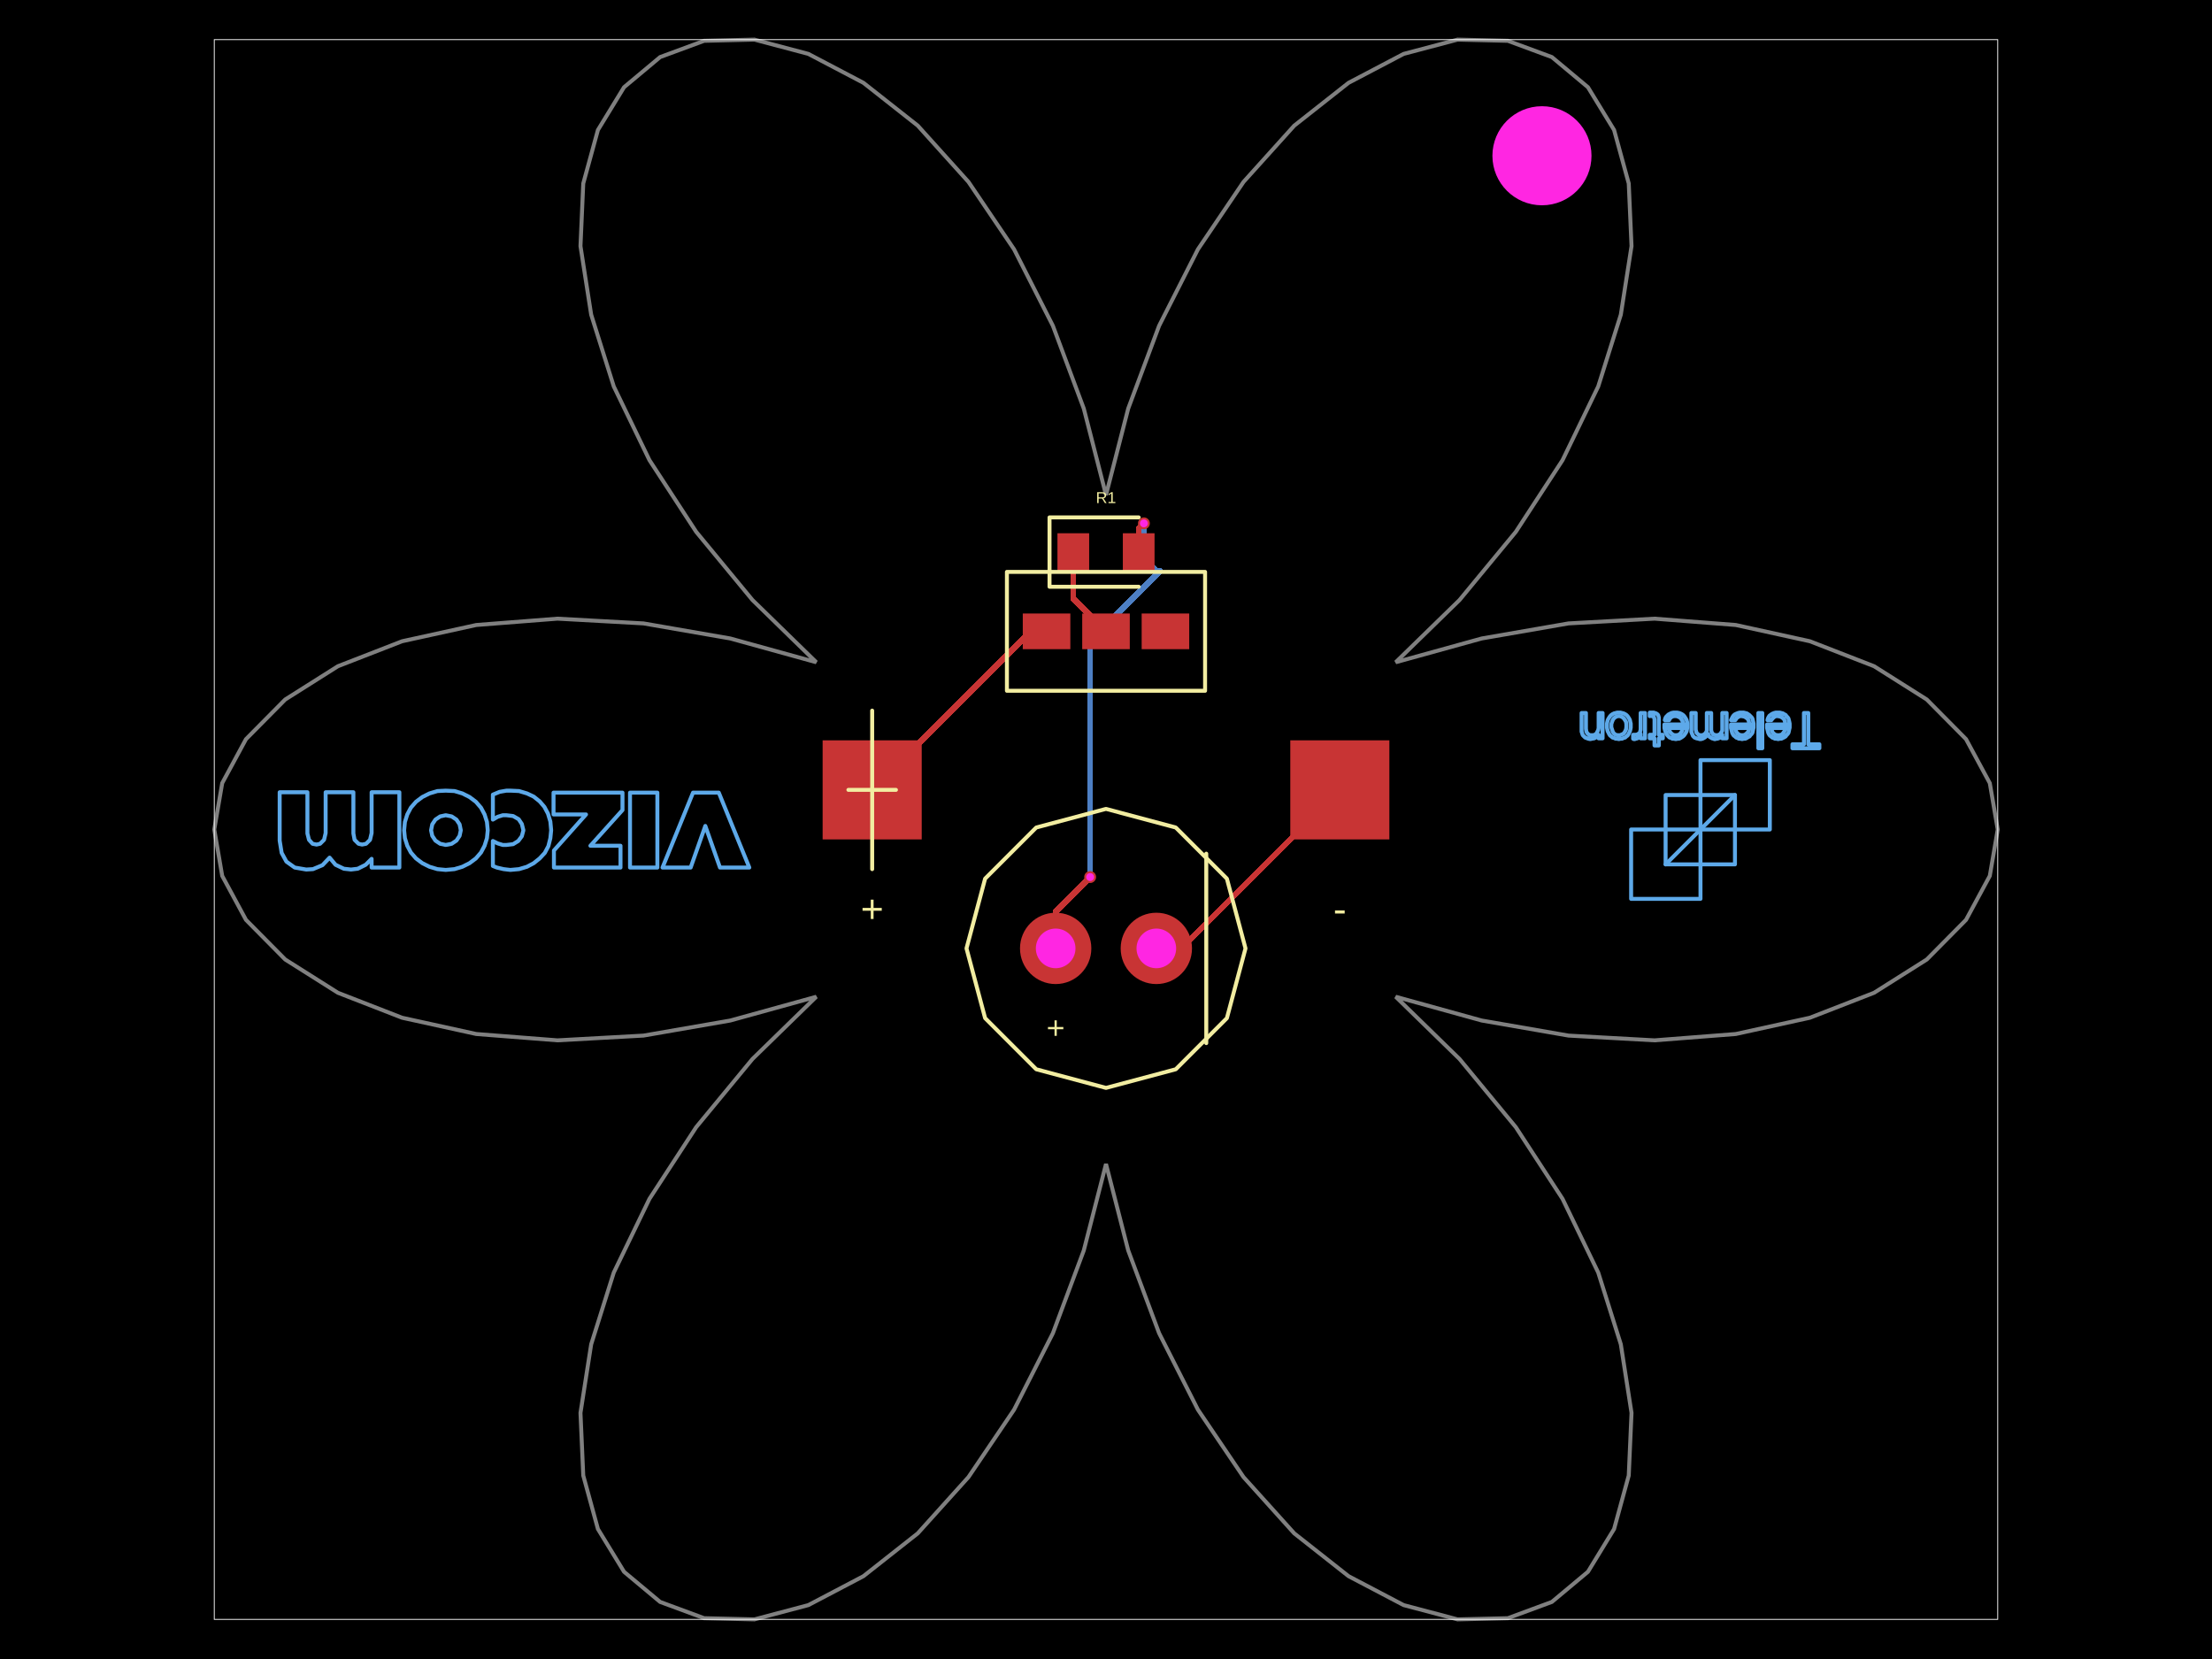
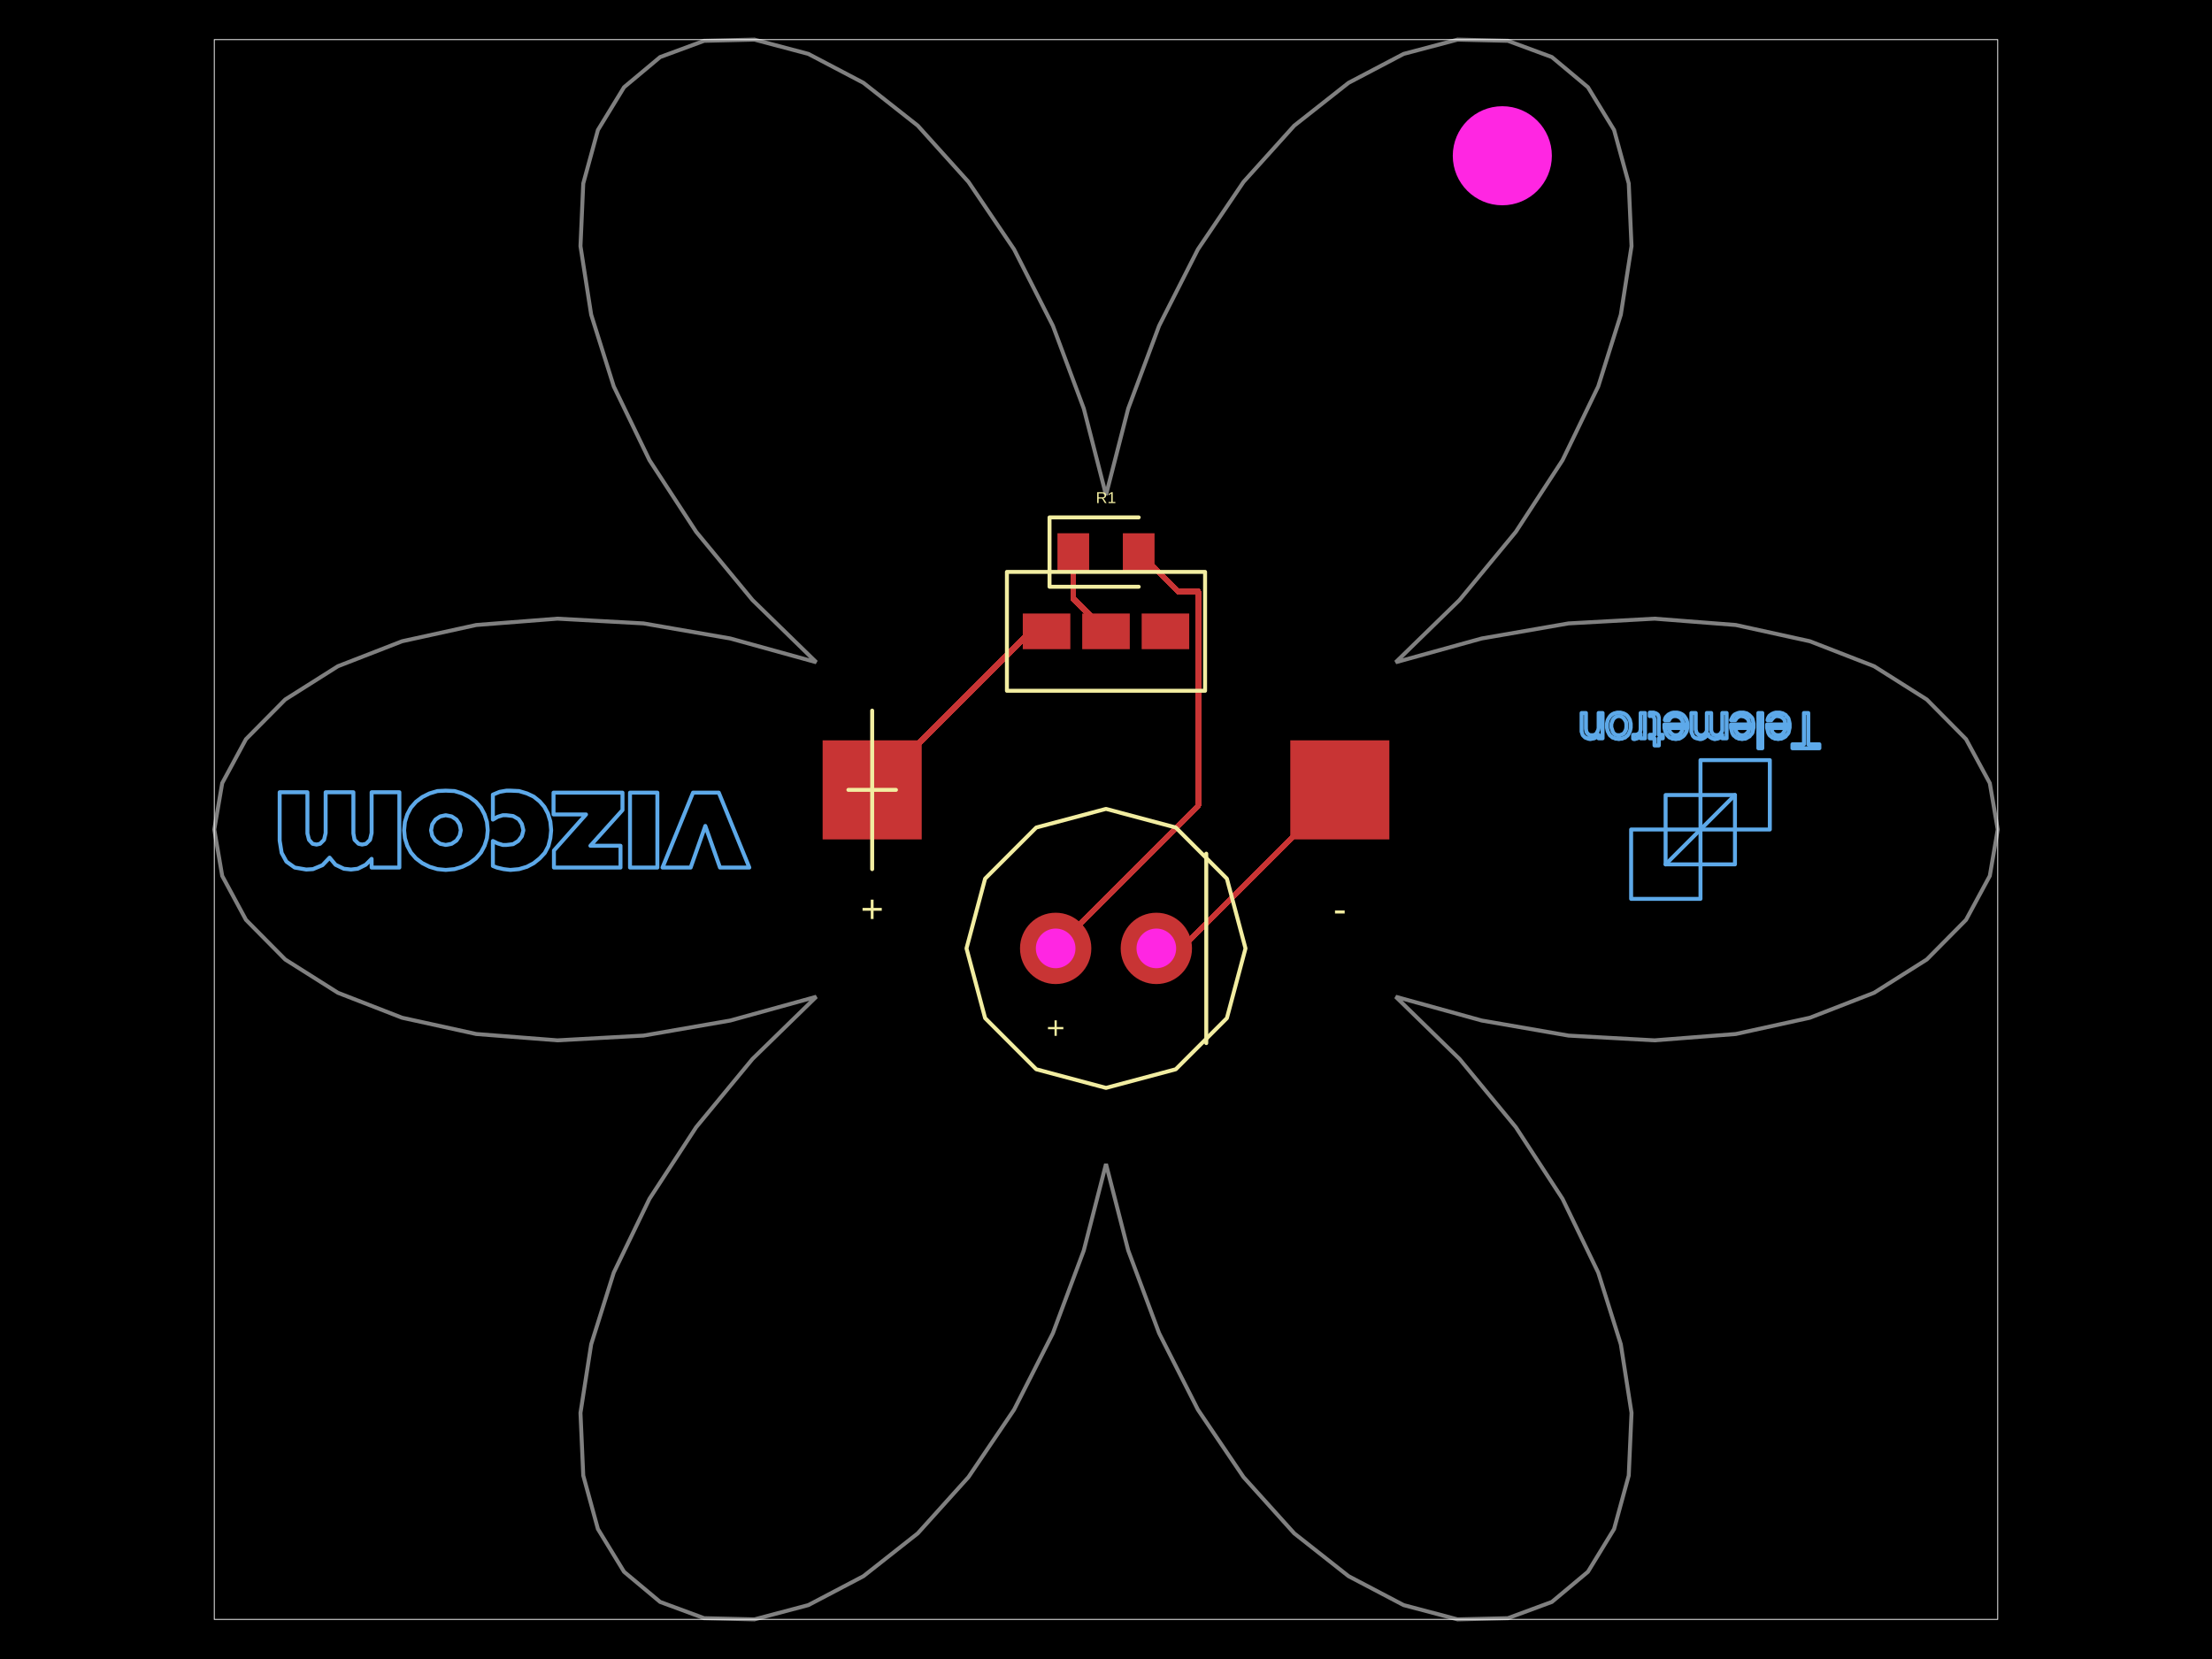
<svg xmlns="http://www.w3.org/2000/svg" width="800" height="600" data-software-used-string="@tscircuit/core@0.0.1112">
  <style />
  <rect class="boundary" x="0" y="0" fill="#000" width="800" height="600" data-type="pcb_background" data-pcb-layer="global" />
  <rect class="pcb-boundary" fill="none" stroke="#fff" stroke-width="0.3" x="77.496" y="14.333" width="645.007" height="571.333" data-type="pcb_boundary" data-pcb-layer="global" />
  <path class="pcb-board" d="M 722.504 300 L 719.637 316.77 L 711.037 332.68 L 696.847 347.014 L 677.783 359.054 L 654.563 368.084 L 627.759 373.961 L 598.376 376.254 L 567.272 374.534 L 535.882 369.087 L 504.778 360.487 L 527.855 382.991 L 548.208 407.645 L 565.122 433.588 L 578.022 460.248 L 586.192 486.192 L 590.062 510.989 L 589.059 533.636 L 583.755 552.986 L 574.295 568.466 L 561.252 579.36 L 545.342 585.237 L 527.138 585.667 L 507.645 580.506 L 487.721 570.043 L 468.084 554.563 L 449.737 534.209 L 433.254 509.842 L 419.207 482.179 L 408.027 452.222 L 400 420.975 L 391.973 452.222 L 380.793 482.179 L 366.746 509.842 L 350.263 534.209 L 331.916 554.563 L 312.279 570.043 L 292.355 580.506 L 272.862 585.667 L 254.658 585.237 L 238.748 579.36 L 225.705 568.466 L 216.245 552.986 L 210.941 533.636 L 209.938 510.989 L 213.808 486.192 L 221.978 460.248 L 234.878 433.588 L 251.792 407.645 L 272.145 382.991 L 295.222 360.487 L 264.118 369.087 L 232.728 374.534 L 201.624 376.254 L 172.241 373.961 L 145.437 368.084 L 122.217 359.054 L 103.153 347.014 L 88.963 332.68 L 80.363 316.77 L 77.496 300 L 80.363 283.23 L 88.963 267.32 L 103.153 252.986 L 122.217 240.946 L 145.437 231.916 L 172.241 226.039 L 201.624 223.746 L 232.728 225.466 L 264.118 230.913 L 295.222 239.513 L 272.145 217.009 L 251.792 192.355 L 234.878 166.412 L 221.978 139.752 L 213.808 113.808 L 209.938 89.011 L 210.941 66.364 L 216.245 47.014 L 225.705 31.534 L 238.748 20.64 L 254.658 14.763 L 272.862 14.333 L 292.355 19.494 L 312.279 29.957 L 331.916 45.437 L 350.263 65.791 L 366.746 90.158 L 380.793 117.821 L 391.973 147.778 L 400 179.025 L 408.027 147.778 L 419.207 117.821 L 433.254 90.158 L 449.737 65.791 L 468.084 45.437 L 487.721 29.957 L 507.645 19.494 L 527.138 14.333 L 545.342 14.763 L 561.252 20.64 L 574.295 31.534 L 583.755 47.014 L 589.059 66.364 L 590.062 89.011 L 586.192 113.808 L 578.022 139.752 L 565.122 166.412 L 548.208 192.355 L 527.855 217.009 L 504.778 239.513 L 535.882 230.913 L 567.272 225.466 L 598.376 223.746 L 627.759 226.039 L 654.563 231.916 L 677.783 240.946 L 696.847 252.986 L 711.037 267.32 L 719.637 283.23 Z" fill="none" stroke="rgba(255, 255, 255, 0.5)" stroke-width="1.433" data-type="pcb_board" data-pcb-layer="board" />
-   <path class="pcb-trace" stroke="rgb(77, 127, 196)" fill="none" d="M 413.706 189.274 L 413.706 189.274" stroke-width="2.15" stroke-linecap="round" stroke-linejoin="round" shape-rendering="crispEdges" data-type="pcb_trace" data-pcb-layer="bottom" />
-   <path class="pcb-trace" stroke="rgb(77, 127, 196)" fill="none" d="M 413.706 189.274 L 413.706 202.084" stroke-width="2.15" stroke-linecap="round" stroke-linejoin="round" shape-rendering="crispEdges" data-type="pcb_trace" data-pcb-layer="bottom" />
-   <path class="pcb-trace" stroke="rgb(77, 127, 196)" fill="none" d="M 413.706 202.084 L 418.096 206.474" stroke-width="2.15" stroke-linecap="round" stroke-linejoin="round" shape-rendering="crispEdges" data-type="pcb_trace" data-pcb-layer="bottom" />
-   <path class="pcb-trace" stroke="rgb(77, 127, 196)" fill="none" d="M 394.267 317.2 L 394.267 317.2" stroke-width="2.15" stroke-linecap="round" stroke-linejoin="round" shape-rendering="crispEdges" data-type="pcb_trace" data-pcb-layer="bottom" />
-   <path class="pcb-trace" stroke="rgb(77, 127, 196)" fill="none" d="M 394.267 317.2 L 394.267 231.796" stroke-width="2.15" stroke-linecap="round" stroke-linejoin="round" shape-rendering="crispEdges" data-type="pcb_trace" data-pcb-layer="bottom" />
-   <path class="pcb-trace" stroke="rgb(77, 127, 196)" fill="none" d="M 394.267 231.796 L 419.589 206.474" stroke-width="2.15" stroke-linecap="round" stroke-linejoin="round" shape-rendering="crispEdges" data-type="pcb_trace" data-pcb-layer="bottom" />
  <path class="pcb-silkscreen pcb-silkscreen-bottom" d="M 259.962 286.67 L 270.999 313.76 L 260.392 313.76 L 255.088 298.71 L 249.785 313.76 L 239.608 313.76 L 250.645 286.67 L 259.962 286.67 Z" fill="none" stroke="#5da9e9" stroke-width="1.433" stroke-linecap="round" stroke-linejoin="round" data-pcb-component-id="null" data-pcb-silkscreen-path-id="pcb_silkscreen_path_6" data-type="pcb_silkscreen_path" data-pcb-layer="bottom" />
  <path class="pcb-silkscreen pcb-silkscreen-bottom" d="M 227.855 286.67 L 237.745 286.67 L 237.745 313.76 L 227.855 313.76 L 227.855 286.67 Z" fill="none" stroke="#5da9e9" stroke-width="1.433" stroke-linecap="round" stroke-linejoin="round" data-pcb-component-id="null" data-pcb-silkscreen-path-id="pcb_silkscreen_path_7" data-type="pcb_silkscreen_path" data-pcb-layer="bottom" />
  <path class="pcb-silkscreen pcb-silkscreen-bottom" d="M 200.334 313.76 L 200.334 307.597 L 211.945 294.553 L 200.191 294.553 L 200.191 286.67 L 225.131 286.67 L 225.131 292.977 L 213.521 305.877 L 224.415 305.877 L 224.415 313.76 L 200.334 313.76 Z" fill="none" stroke="#5da9e9" stroke-width="1.433" stroke-linecap="round" stroke-linejoin="round" data-pcb-component-id="null" data-pcb-silkscreen-path-id="pcb_silkscreen_path_8" data-type="pcb_silkscreen_path" data-pcb-layer="bottom" />
  <path class="pcb-silkscreen pcb-silkscreen-bottom" d="M 199.331 300.287 L 199.044 303.153 L 198.328 306.02 L 197.038 308.457 L 195.174 310.463 L 193.024 312.183 L 190.588 313.473 L 187.721 314.333 L 184.568 314.62 L 182.131 314.333 L 179.694 313.76 L 178.261 313.187 L 178.261 304.157 L 179.981 305.017 L 181.844 305.59 L 183.134 305.59 L 185.571 305.303 L 187.434 304.157 L 188.724 302.437 L 189.298 300.287 L 188.724 297.993 L 187.578 296.273 L 185.571 295.127 L 183.134 294.84 L 181.844 294.84 L 179.981 295.413 L 178.261 296.417 L 178.261 287.387 L 180.698 286.383 L 183.134 285.953 L 184.711 285.953 L 187.721 286.097 L 190.588 286.957 L 193.024 288.103 L 195.174 289.823 L 196.894 291.83 L 198.184 294.267 L 199.044 297.133 L 199.331 300.287 Z" fill="none" stroke="#5da9e9" stroke-width="1.433" stroke-linecap="round" stroke-linejoin="round" data-pcb-component-id="null" data-pcb-silkscreen-path-id="pcb_silkscreen_path_9" data-type="pcb_silkscreen_path" data-pcb-layer="bottom" />
  <path class="pcb-silkscreen pcb-silkscreen-bottom" d="M 161.204 314.62 L 158.194 314.333 L 155.327 313.473 L 152.747 312.183 L 150.454 310.463 L 148.591 308.313 L 147.301 305.877 L 146.441 303.153 L 146.154 300.287 L 146.441 297.277 L 147.301 294.553 L 148.591 292.117 L 150.454 289.967 L 152.747 288.247 L 155.327 286.957 L 158.194 286.097 L 161.204 285.953 L 164.357 286.097 L 167.224 286.957 L 169.804 288.247 L 172.097 289.967 L 173.961 292.117 L 175.251 294.553 L 176.111 297.277 L 176.398 300.287 L 176.111 303.153 L 175.251 305.877 L 173.961 308.313 L 172.097 310.463 L 169.804 312.183 L 167.224 313.473 L 164.357 314.333 L 161.204 314.62 Z" fill="none" stroke="#5da9e9" stroke-width="1.433" stroke-linecap="round" stroke-linejoin="round" data-pcb-component-id="null" data-pcb-silkscreen-path-id="pcb_silkscreen_path_10" data-type="pcb_silkscreen_path" data-pcb-layer="bottom" />
  <path class="pcb-silkscreen pcb-silkscreen-bottom" d="M 161.204 305.59 L 163.354 305.16 L 165.074 304.013 L 166.221 302.293 L 166.651 300.287 L 166.221 298.137 L 165.074 296.417 L 163.354 295.27 L 161.204 294.84 L 159.197 295.27 L 157.477 296.417 L 156.331 298.137 L 155.901 300.287 L 156.331 302.293 L 157.477 304.013 L 159.197 305.16 L 161.204 305.59 Z" fill="none" stroke="#5da9e9" stroke-width="1.433" stroke-linecap="round" stroke-linejoin="round" data-pcb-component-id="null" data-pcb-silkscreen-path-id="pcb_silkscreen_path_11" data-type="pcb_silkscreen_path" data-pcb-layer="bottom" />
  <path class="pcb-silkscreen pcb-silkscreen-bottom" d="M 134.4 301.29 L 134.4 286.527 L 144.434 286.527 L 144.434 313.76 L 134.4 313.76 L 134.4 310.607 L 132.25 312.757 L 129.384 314.19 L 126.947 314.477 L 124.367 314.19 L 121.357 312.757 L 119.207 310.177 L 116.627 312.9 L 113.187 314.333 L 110.75 314.477 L 106.593 313.76 L 103.583 311.61 L 101.863 308.457 L 101.147 304.013 L 101.147 286.527 L 111.18 286.527 L 111.18 301.433 L 111.753 303.727 L 113.043 305.16 L 114.477 305.447 L 115.767 305.16 L 117.2 303.727 L 117.774 301.29 L 117.774 286.527 L 127.807 286.527 L 127.807 301.433 L 128.237 303.727 L 129.67 305.16 L 130.96 305.447 L 132.394 305.16 L 133.827 303.727 L 134.4 301.29 Z" fill="none" stroke="#5da9e9" stroke-width="1.433" stroke-linecap="round" stroke-linejoin="round" data-pcb-component-id="null" data-pcb-silkscreen-path-id="pcb_silkscreen_path_12" data-type="pcb_silkscreen_path" data-pcb-layer="bottom" />
  <path class="pcb-silkscreen pcb-silkscreen-bottom" d="M 640.086 274.916 L 615.002 274.916 L 615.002 300 L 640.086 300 L 640.086 274.916 Z" fill="none" stroke="#5da9e9" stroke-width="1.433" stroke-linecap="round" stroke-linejoin="round" data-pcb-component-id="null" data-pcb-silkscreen-path-id="pcb_silkscreen_path_13" data-type="pcb_silkscreen_path" data-pcb-layer="bottom" />
  <path class="pcb-silkscreen pcb-silkscreen-bottom" d="M 627.473 287.53 L 602.389 287.53 L 602.389 312.613 L 627.473 312.613 L 627.473 287.53 Z" fill="none" stroke="#5da9e9" stroke-width="1.433" stroke-linecap="round" stroke-linejoin="round" data-pcb-component-id="null" data-pcb-silkscreen-path-id="pcb_silkscreen_path_14" data-type="pcb_silkscreen_path" data-pcb-layer="bottom" />
  <path class="pcb-silkscreen pcb-silkscreen-bottom" d="M 615.002 300 L 589.919 300 L 589.919 325.084 L 615.002 325.084 L 615.002 300 Z" fill="none" stroke="#5da9e9" stroke-width="1.433" stroke-linecap="round" stroke-linejoin="round" data-pcb-component-id="null" data-pcb-silkscreen-path-id="pcb_silkscreen_path_15" data-type="pcb_silkscreen_path" data-pcb-layer="bottom" />
  <path class="pcb-silkscreen pcb-silkscreen-bottom" d="M 627.473 287.53 L 615.002 300" fill="none" stroke="#5da9e9" stroke-width="1.433" stroke-linecap="round" stroke-linejoin="round" data-pcb-component-id="null" data-pcb-silkscreen-path-id="pcb_silkscreen_path_16" data-type="pcb_silkscreen_path" data-pcb-layer="bottom" />
  <path class="pcb-silkscreen pcb-silkscreen-bottom" d="M 615.002 300 L 602.389 312.613" fill="none" stroke="#5da9e9" stroke-width="1.433" stroke-linecap="round" stroke-linejoin="round" data-pcb-component-id="null" data-pcb-silkscreen-path-id="pcb_silkscreen_path_17" data-type="pcb_silkscreen_path" data-pcb-layer="bottom" />
  <path class="pcb-silkscreen pcb-silkscreen-bottom" d="M 652.413 257.86 L 653.989 257.86 L 653.989 269.183 L 658.003 269.183 L 658.003 270.616 L 648.256 270.616 L 648.256 269.183 L 652.413 269.183 L 652.413 257.86 Z" fill="none" stroke="#5da9e9" stroke-width="1.433" stroke-linecap="round" stroke-linejoin="round" data-pcb-component-id="null" data-pcb-silkscreen-path-id="pcb_silkscreen_path_18" data-type="pcb_silkscreen_path" data-pcb-layer="bottom" />
  <path class="pcb-silkscreen pcb-silkscreen-bottom" d="M 643.096 257.716 L 643.669 257.716 L 644.243 257.86 L 644.816 258.003 L 645.246 258.29 L 645.819 258.576 L 646.106 259.006 L 646.536 259.436 L 646.823 259.866 L 646.966 260.44 L 647.109 261.013 L 647.253 261.73 L 647.253 262.446 L 647.253 263.163 L 647.109 263.736 L 646.966 264.453 L 646.823 265.026 L 646.536 265.456 L 646.106 265.886 L 645.819 266.316 L 645.389 266.603 L 644.816 266.89 L 644.243 267.176 L 643.669 267.176 L 643.096 267.32 L 642.523 267.176 L 641.949 267.176 L 641.376 266.89 L 640.946 266.746 L 640.516 266.316 L 640.086 266.03 L 639.799 265.6 L 639.513 265.026 L 639.369 264.453 L 639.226 263.88 L 639.083 263.306 L 639.083 262.59 L 639.083 262.016 L 646.536 262.016 L 646.536 263.306 L 639.799 263.306 L 640.659 262.733 L 640.659 263.306 L 640.803 264.166 L 641.089 264.883 L 641.519 265.313 L 642.093 265.743 L 642.809 265.886 L 643.096 265.886 L 643.526 265.886 L 644.099 265.743 L 644.529 265.6 L 644.959 265.026 L 645.389 264.453 L 645.676 263.736 L 645.676 262.733 L 645.676 261.73 L 645.533 260.87 L 645.246 260.153 L 644.959 259.866 L 644.386 259.436 L 643.813 259.15 L 642.953 259.006 L 642.379 259.006 L 641.949 259.15 L 641.519 259.436 L 641.233 259.723 L 640.946 260.01 L 640.659 260.44 L 639.226 260.44 L 639.369 259.866 L 639.656 259.293 L 639.943 258.863 L 640.516 258.433 L 640.946 258.146 L 641.663 257.86 L 642.236 257.716 L 643.096 257.716 Z" fill="none" stroke="#5da9e9" stroke-width="1.433" stroke-linecap="round" stroke-linejoin="round" data-pcb-component-id="null" data-pcb-silkscreen-path-id="pcb_silkscreen_path_19" data-type="pcb_silkscreen_path" data-pcb-layer="bottom" />
  <path class="pcb-silkscreen pcb-silkscreen-bottom" d="M 635.929 257.86 L 637.363 257.86 L 637.363 270.616 L 635.929 270.616 L 635.929 257.86 Z" fill="none" stroke="#5da9e9" stroke-width="1.433" stroke-linecap="round" stroke-linejoin="round" data-pcb-component-id="null" data-pcb-silkscreen-path-id="pcb_silkscreen_path_20" data-type="pcb_silkscreen_path" data-pcb-layer="bottom" />
  <path class="pcb-silkscreen pcb-silkscreen-bottom" d="M 629.909 257.716 L 630.626 257.716 L 631.199 257.86 L 631.773 258.003 L 632.203 258.29 L 632.633 258.576 L 633.063 259.006 L 633.493 259.436 L 633.779 259.866 L 633.923 260.44 L 634.066 261.013 L 634.209 261.73 L 634.209 262.446 L 634.209 263.163 L 634.066 263.736 L 633.923 264.453 L 633.779 265.026 L 633.493 265.456 L 633.063 265.886 L 632.776 266.316 L 632.203 266.603 L 631.773 266.89 L 631.199 267.176 L 630.626 267.176 L 630.053 267.32 L 629.479 267.176 L 628.906 267.176 L 628.333 266.89 L 627.903 266.746 L 627.473 266.316 L 627.043 266.03 L 626.756 265.6 L 626.469 265.026 L 626.326 264.453 L 626.183 263.88 L 626.039 263.306 L 626.039 262.59 L 626.039 262.016 L 633.493 262.016 L 633.493 263.306 L 626.756 263.306 L 627.473 262.733 L 627.616 263.306 L 627.759 264.166 L 628.046 264.883 L 628.476 265.313 L 629.049 265.743 L 629.766 265.886 L 630.053 265.886 L 630.483 265.886 L 631.056 265.743 L 631.629 265.313 L 632.203 264.74 L 632.489 264.166 L 632.633 263.163 L 632.633 262.733 L 632.633 261.73 L 632.489 260.87 L 632.203 260.153 L 631.916 259.866 L 631.343 259.436 L 630.769 259.15 L 629.909 259.006 L 629.336 259.006 L 628.906 259.15 L 628.476 259.436 L 628.046 259.723 L 627.903 260.01 L 627.616 260.44 L 626.039 260.44 L 626.326 259.866 L 626.613 259.293 L 626.899 258.863 L 627.329 258.433 L 627.903 258.146 L 628.619 257.86 L 629.193 257.716 L 629.909 257.716 Z" fill="none" stroke="#5da9e9" stroke-width="1.433" stroke-linecap="round" stroke-linejoin="round" data-pcb-component-id="null" data-pcb-silkscreen-path-id="pcb_silkscreen_path_21" data-type="pcb_silkscreen_path" data-pcb-layer="bottom" />
  <path class="pcb-silkscreen pcb-silkscreen-bottom" d="M 622.886 257.86 L 624.462 257.86 L 624.462 267.033 L 622.886 267.033 L 622.886 265.743 L 622.742 266.03 L 622.456 266.316 L 622.169 266.603 L 621.882 266.89 L 621.452 267.033 L 621.166 267.176 L 620.736 267.176 L 620.306 267.32 L 620.019 267.32 L 619.732 267.176 L 619.159 267.033 L 618.729 266.746 L 618.442 266.603 L 618.156 266.316 L 617.869 265.743 L 617.726 265.456 L 617.582 265.743 L 617.152 266.173 L 616.722 266.603 L 616.292 266.89 L 615.719 267.176 L 615.146 267.32 L 614.716 267.32 L 614.286 267.176 L 613.569 267.033 L 612.852 266.746 L 612.279 266.173 L 611.992 265.456 L 611.706 264.74 L 611.706 264.166 L 611.706 257.86 L 613.282 257.86 L 613.282 263.88 L 613.426 264.453 L 613.569 265.026 L 613.856 265.313 L 614.142 265.6 L 614.716 265.886 L 615.289 265.886 L 615.862 265.886 L 616.292 265.6 L 616.722 265.313 L 617.009 264.883 L 617.296 264.31 L 617.296 263.736 L 617.296 257.86 L 618.872 257.86 L 618.872 264.023 L 619.016 264.74 L 619.302 265.17 L 619.589 265.6 L 620.019 265.743 L 620.449 265.886 L 620.736 265.886 L 621.309 265.886 L 621.882 265.6 L 622.312 265.313 L 622.599 264.74 L 622.886 264.31 L 622.886 263.593 L 622.886 257.86 Z" fill="none" stroke="#5da9e9" stroke-width="1.433" stroke-linecap="round" stroke-linejoin="round" data-pcb-component-id="null" data-pcb-silkscreen-path-id="pcb_silkscreen_path_22" data-type="pcb_silkscreen_path" data-pcb-layer="bottom" />
  <path class="pcb-silkscreen pcb-silkscreen-bottom" d="M 605.972 257.716 L 606.546 257.716 L 607.262 257.86 L 607.692 258.003 L 608.266 258.29 L 608.696 258.576 L 609.126 259.006 L 609.412 259.436 L 609.699 259.866 L 609.986 260.44 L 610.129 261.013 L 610.272 261.73 L 610.272 262.446 L 610.272 263.163 L 610.129 263.736 L 609.986 264.453 L 609.699 265.026 L 609.412 265.456 L 609.126 265.886 L 608.696 266.316 L 608.266 266.603 L 607.836 266.89 L 607.262 267.176 L 606.689 267.176 L 606.116 267.32 L 605.399 267.176 L 604.826 267.176 L 604.396 266.89 L 603.822 266.746 L 603.392 266.316 L 603.106 266.03 L 602.819 265.6 L 602.532 265.026 L 602.246 264.453 L 602.102 263.88 L 601.959 263.306 L 601.959 262.59 L 601.959 262.016 L 609.412 262.016 L 609.412 263.306 L 602.819 263.306 L 603.536 262.733 L 603.536 263.306 L 603.679 264.166 L 604.109 264.883 L 604.539 265.313 L 605.112 265.743 L 605.686 265.886 L 606.116 265.886 L 606.402 265.886 L 607.119 265.743 L 607.692 265.313 L 608.122 264.74 L 608.409 264.166 L 608.696 263.163 L 608.696 262.733 L 608.696 261.73 L 608.552 260.87 L 608.122 260.153 L 607.979 259.866 L 607.406 259.436 L 607.119 259.293 L 606.402 259.006 L 605.972 259.006 L 605.399 259.006 L 604.826 259.15 L 604.396 259.436 L 604.109 259.723 L 603.822 260.01 L 603.679 260.44 L 602.102 260.44 L 602.246 259.866 L 602.532 259.293 L 602.962 258.863 L 603.392 258.433 L 603.966 258.146 L 604.539 257.86 L 605.256 257.716 L 605.972 257.716 Z" fill="none" stroke="#5da9e9" stroke-width="1.433" stroke-linecap="round" stroke-linejoin="round" data-pcb-component-id="null" data-pcb-silkscreen-path-id="pcb_silkscreen_path_23" data-type="pcb_silkscreen_path" data-pcb-layer="bottom" />
  <path class="pcb-silkscreen pcb-silkscreen-bottom" d="M 597.372 257.716 L 598.089 257.716 L 598.519 257.86 L 598.949 258.003 L 599.379 258.29 L 599.666 258.576 L 599.809 259.006 L 599.952 259.58 L 599.952 260.153 L 599.952 265.743 L 601.386 265.743 L 601.386 267.033 L 599.952 267.033 L 599.952 269.613 L 598.376 269.613 L 598.376 267.033 L 596.656 267.033 L 596.656 265.743 L 598.376 265.743 L 598.376 260.153 L 598.232 259.58 L 598.089 259.15 L 597.659 259.006 L 597.372 259.006 L 597.086 258.863 L 596.656 259.006 L 596.656 257.716 L 596.799 257.716 L 597.086 257.716 L 597.372 257.716 Z" fill="none" stroke="#5da9e9" stroke-width="1.433" stroke-linecap="round" stroke-linejoin="round" data-pcb-component-id="null" data-pcb-silkscreen-path-id="pcb_silkscreen_path_24" data-type="pcb_silkscreen_path" data-pcb-layer="bottom" />
  <path class="pcb-silkscreen pcb-silkscreen-bottom" d="M 593.359 257.86 L 594.935 257.86 L 594.935 267.033 L 593.359 267.033 L 593.359 265.456 L 593.215 265.886 L 592.785 266.603 L 592.212 267.033 L 591.639 267.176 L 591.209 267.32 L 590.922 267.32 L 590.635 267.176 L 590.635 265.743 L 590.922 265.743 L 591.209 265.743 L 591.639 265.743 L 592.212 265.6 L 592.642 265.313 L 593.072 265.026 L 593.215 264.453 L 593.359 263.88 L 593.359 263.593 L 593.359 257.86 Z" fill="none" stroke="#5da9e9" stroke-width="1.433" stroke-linecap="round" stroke-linejoin="round" data-pcb-component-id="null" data-pcb-silkscreen-path-id="pcb_silkscreen_path_25" data-type="pcb_silkscreen_path" data-pcb-layer="bottom" />
  <path class="pcb-silkscreen pcb-silkscreen-bottom" d="M 585.475 257.716 L 586.049 257.716 L 586.622 257.86 L 587.195 258.003 L 587.769 258.29 L 588.199 258.576 L 588.629 259.006 L 588.915 259.436 L 589.202 259.866 L 589.489 260.44 L 589.632 261.156 L 589.775 261.73 L 589.775 262.446 L 589.775 263.163 L 589.632 263.88 L 589.489 264.453 L 589.202 265.026 L 588.915 265.6 L 588.629 266.03 L 588.199 266.316 L 587.769 266.746 L 587.195 266.89 L 586.622 267.176 L 586.049 267.176 L 585.475 267.32 L 584.902 267.176 L 584.329 267.176 L 583.755 266.89 L 583.182 266.746 L 582.752 266.316 L 582.322 266.03 L 582.035 265.6 L 581.749 265.026 L 581.462 264.453 L 581.319 263.88 L 581.175 263.163 L 581.175 262.446 L 581.175 261.73 L 581.319 261.013 L 581.462 260.44 L 581.749 259.866 L 582.035 259.436 L 582.322 259.006 L 582.752 258.576 L 583.182 258.29 L 583.755 258.003 L 584.329 257.86 L 584.902 257.716 L 585.475 257.716 Z" fill="none" stroke="#5da9e9" stroke-width="1.433" stroke-linecap="round" stroke-linejoin="round" data-pcb-component-id="null" data-pcb-silkscreen-path-id="pcb_silkscreen_path_26" data-type="pcb_silkscreen_path" data-pcb-layer="bottom" />
  <path class="pcb-silkscreen pcb-silkscreen-bottom" d="M 585.475 259.006 L 585.045 259.006 L 584.329 259.293 L 583.755 259.723 L 583.325 260.296 L 583.039 261.013 L 582.752 261.873 L 582.752 262.446 L 582.752 263.02 L 583.039 263.88 L 583.325 264.74 L 583.755 265.313 L 584.329 265.743 L 585.045 265.886 L 585.475 265.886 L 585.905 265.886 L 586.622 265.6 L 587.195 265.313 L 587.625 264.74 L 588.055 263.88 L 588.199 263.02 L 588.199 262.446 L 588.199 261.873 L 588.055 261.013 L 587.625 260.296 L 587.195 259.723 L 586.622 259.293 L 585.905 259.006 L 585.475 259.006 Z" fill="none" stroke="#5da9e9" stroke-width="1.433" stroke-linecap="round" stroke-linejoin="round" data-pcb-component-id="null" data-pcb-silkscreen-path-id="pcb_silkscreen_path_27" data-type="pcb_silkscreen_path" data-pcb-layer="bottom" />
  <path class="pcb-silkscreen pcb-silkscreen-bottom" d="M 578.165 257.86 L 579.599 257.86 L 579.599 267.033 L 578.165 267.033 L 578.165 265.743 L 577.879 266.03 L 577.305 266.603 L 576.589 267.033 L 575.729 267.176 L 575.155 267.32 L 574.439 267.176 L 573.292 266.746 L 572.432 265.886 L 572.002 264.596 L 572.002 263.88 L 572.002 257.86 L 573.579 257.86 L 573.579 263.593 L 573.722 264.596 L 574.152 265.313 L 574.725 265.743 L 575.155 265.886 L 575.729 265.886 L 576.302 265.886 L 577.019 265.6 L 577.449 265.17 L 577.735 264.596 L 578.022 264.023 L 578.165 263.306 L 578.165 257.86 Z" fill="none" stroke="#5da9e9" stroke-width="1.433" stroke-linecap="round" stroke-linejoin="round" data-pcb-component-id="null" data-pcb-silkscreen-path-id="pcb_silkscreen_path_28" data-type="pcb_silkscreen_path" data-pcb-layer="bottom" />
  <rect class="pcb-pad" fill="rgb(200, 52, 52)" x="297.516" y="267.75" width="35.834" height="35.834" data-type="pcb_smtpad" data-pcb-layer="top" />
  <rect class="pcb-pad" fill="rgb(200, 52, 52)" x="466.651" y="267.75" width="35.834" height="35.834" data-type="pcb_smtpad" data-pcb-layer="top" />
  <rect class="pcb-pad" fill="rgb(200, 52, 52)" x="369.9" y="221.882" width="17.2" height="12.9" data-type="pcb_smtpad" data-pcb-layer="top" />
  <rect class="pcb-pad" fill="rgb(200, 52, 52)" x="391.4" y="221.882" width="17.2" height="12.9" data-type="pcb_smtpad" data-pcb-layer="top" />
  <rect class="pcb-pad" fill="rgb(200, 52, 52)" x="412.9" y="221.882" width="17.2" height="12.9" data-type="pcb_smtpad" data-pcb-layer="top" />
  <rect class="pcb-pad" fill="rgb(200, 52, 52)" x="382.441" y="192.857" width="11.467" height="13.617" data-type="pcb_smtpad" data-pcb-layer="top" />
  <rect class="pcb-pad" fill="rgb(200, 52, 52)" x="406.092" y="192.857" width="11.467" height="13.617" data-type="pcb_smtpad" data-pcb-layer="top" />
-   <path class="pcb-trace" stroke="rgb(200, 52, 52)" fill="none" d="M 411.825 199.666 L 411.825 191.08" stroke-width="2.15" stroke-linecap="round" stroke-linejoin="round" shape-rendering="crispEdges" data-type="pcb_trace" data-pcb-layer="top" />
-   <path class="pcb-trace" stroke="rgb(200, 52, 52)" fill="none" d="M 411.825 191.08 L 413.299 189.606" stroke-width="2.15" stroke-linecap="round" stroke-linejoin="round" shape-rendering="crispEdges" data-type="pcb_trace" data-pcb-layer="top" />
-   <path class="pcb-trace" stroke="rgb(200, 52, 52)" fill="none" d="M 413.299 189.606 L 413.706 189.274" stroke-width="2.15" stroke-linecap="round" stroke-linejoin="round" shape-rendering="crispEdges" data-type="pcb_trace" data-pcb-layer="top" />
-   <path class="pcb-trace" stroke="rgb(200, 52, 52)" fill="none" d="M 413.706 189.274 L 413.706 189.274" stroke-width="2.15" stroke-linecap="round" stroke-linejoin="round" shape-rendering="crispEdges" data-type="pcb_trace" data-pcb-layer="top" />
-   <path class="pcb-trace" stroke="rgb(200, 52, 52)" fill="none" d="M 381.796 343 L 381.796 329.67" stroke-width="2.15" stroke-linecap="round" stroke-linejoin="round" shape-rendering="crispEdges" data-type="pcb_trace" data-pcb-layer="top" />
-   <path class="pcb-trace" stroke="rgb(200, 52, 52)" fill="none" d="M 381.796 329.67 L 392.64 318.827" stroke-width="2.15" stroke-linecap="round" stroke-linejoin="round" shape-rendering="crispEdges" data-type="pcb_trace" data-pcb-layer="top" />
-   <path class="pcb-trace" stroke="rgb(200, 52, 52)" fill="none" d="M 392.64 318.827 L 394.267 317.2" stroke-width="2.15" stroke-linecap="round" stroke-linejoin="round" shape-rendering="crispEdges" data-type="pcb_trace" data-pcb-layer="top" />
-   <path class="pcb-trace" stroke="rgb(200, 52, 52)" fill="none" d="M 394.267 317.2 L 394.267 317.2" stroke-width="2.15" stroke-linecap="round" stroke-linejoin="round" shape-rendering="crispEdges" data-type="pcb_trace" data-pcb-layer="top" />
+   <path class="pcb-trace" stroke="rgb(200, 52, 52)" fill="none" d="M 381.796 343 L 433.342 291.455" stroke-width="2.15" stroke-linecap="round" stroke-linejoin="round" shape-rendering="crispEdges" data-type="pcb_trace" data-pcb-layer="top" />
+   <path class="pcb-trace" stroke="rgb(200, 52, 52)" fill="none" d="M 433.342 291.455 L 433.342 213.851" stroke-width="2.15" stroke-linecap="round" stroke-linejoin="round" shape-rendering="crispEdges" data-type="pcb_trace" data-pcb-layer="top" />
+   <path class="pcb-trace" stroke="rgb(200, 52, 52)" fill="none" d="M 433.342 213.851 L 426.011 213.851" stroke-width="2.15" stroke-linecap="round" stroke-linejoin="round" shape-rendering="crispEdges" data-type="pcb_trace" data-pcb-layer="top" />
+   <path class="pcb-trace" stroke="rgb(200, 52, 52)" fill="none" d="M 426.011 213.851 L 411.825 199.666" stroke-width="2.15" stroke-linecap="round" stroke-linejoin="round" shape-rendering="crispEdges" data-type="pcb_trace" data-pcb-layer="top" />
  <path class="pcb-trace" stroke="rgb(200, 52, 52)" fill="none" d="M 388.175 199.666 L 388.175 216.507" stroke-width="2.15" stroke-linecap="round" stroke-linejoin="round" shape-rendering="crispEdges" data-type="pcb_trace" data-pcb-layer="top" />
  <path class="pcb-trace" stroke="rgb(200, 52, 52)" fill="none" d="M 388.175 216.507 L 400 228.333" stroke-width="2.15" stroke-linecap="round" stroke-linejoin="round" shape-rendering="crispEdges" data-type="pcb_trace" data-pcb-layer="top" />
  <path class="pcb-trace" stroke="rgb(200, 52, 52)" fill="none" d="M 418.204 343 L 427.234 343" stroke-width="2.15" stroke-linecap="round" stroke-linejoin="round" shape-rendering="crispEdges" data-type="pcb_trace" data-pcb-layer="top" />
  <path class="pcb-trace" stroke="rgb(200, 52, 52)" fill="none" d="M 427.234 343 L 484.568 285.667" stroke-width="2.15" stroke-linecap="round" stroke-linejoin="round" shape-rendering="crispEdges" data-type="pcb_trace" data-pcb-layer="top" />
  <path class="pcb-trace" stroke="rgb(200, 52, 52)" fill="none" d="M 378.5 228.333 L 372.766 228.333" stroke-width="2.15" stroke-linecap="round" stroke-linejoin="round" shape-rendering="crispEdges" data-type="pcb_trace" data-pcb-layer="top" />
  <path class="pcb-trace" stroke="rgb(200, 52, 52)" fill="none" d="M 372.766 228.333 L 315.432 285.667" stroke-width="2.15" stroke-linecap="round" stroke-linejoin="round" shape-rendering="crispEdges" data-type="pcb_trace" data-pcb-layer="top" />
  <path class="pcb-silkscreen pcb-silkscreen-top" d="M 315.432 314.333 L 315.432 257" fill="none" stroke="#f2eda1" stroke-width="1.433" stroke-linecap="round" stroke-linejoin="round" data-pcb-component-id="pcb_component_0" data-pcb-silkscreen-path-id="pcb_silkscreen_path_0" data-type="pcb_silkscreen_path" data-pcb-layer="top" />
  <path class="pcb-silkscreen pcb-silkscreen-top" d="M 306.832 285.667 L 324.032 285.667" fill="none" stroke="#f2eda1" stroke-width="1.433" stroke-linecap="round" stroke-linejoin="round" data-pcb-component-id="pcb_component_0" data-pcb-silkscreen-path-id="pcb_silkscreen_path_1" data-type="pcb_silkscreen_path" data-pcb-layer="top" />
  <text x="0" y="0" dx="0" dy="0" fill="#f2eda1" font-family="Arial, sans-serif" font-size="14.333" text-anchor="middle" dominant-baseline="central" transform="matrix(1,0,0,1,315.4324,328.667)" class="pcb-silkscreen-text pcb-silkscreen-top" data-pcb-silkscreen-text-id="pcb_component_0" stroke="none" data-type="pcb_silkscreen_text" data-pcb-layer="top">+</text>
  <text x="0" y="0" dx="0" dy="0" fill="#f2eda1" font-family="Arial, sans-serif" font-size="14.333" text-anchor="middle" dominant-baseline="central" transform="matrix(1,0,0,1,484.5676,328.667)" class="pcb-silkscreen-text pcb-silkscreen-top" data-pcb-silkscreen-text-id="pcb_component_0" stroke="none" data-type="pcb_silkscreen_text" data-pcb-layer="top">-</text>
  <path class="pcb-silkscreen pcb-silkscreen-top" d="M 364.166 249.833 L 435.834 249.833 L 435.834 206.832 L 364.166 206.832 L 364.166 249.833 Z" fill="none" stroke="#f2eda1" stroke-width="1.433" stroke-linecap="round" stroke-linejoin="round" data-pcb-component-id="pcb_component_1" data-pcb-silkscreen-path-id="pcb_silkscreen_path_2" data-type="pcb_silkscreen_path" data-pcb-layer="top" />
  <path class="pcb-silkscreen pcb-silkscreen-top" d="M 411.825 187.124 L 379.575 187.124 L 379.575 212.207 L 411.825 212.207" fill="none" stroke="#f2eda1" stroke-width="1.433" stroke-linecap="round" stroke-linejoin="round" data-pcb-component-id="pcb_component_2" data-pcb-silkscreen-path-id="pcb_silkscreen_path_3" data-type="pcb_silkscreen_path" data-pcb-layer="top" />
  <text x="0" y="0" dx="0" dy="0" fill="#f2eda1" font-family="Arial, sans-serif" font-size="5.733" text-anchor="middle" dominant-baseline="central" transform="matrix(1,0,0,1,400,179.957)" class="pcb-silkscreen-text pcb-silkscreen-top" data-pcb-silkscreen-text-id="pcb_component_2" stroke="none" data-type="pcb_silkscreen_text" data-pcb-layer="top">R1</text>
  <path class="pcb-silkscreen pcb-silkscreen-top" d="M 450.454 343 L 443.717 317.774 L 425.227 299.283 L 400 292.547 L 374.773 299.283 L 356.283 317.774 L 349.546 343 L 356.283 368.227 L 374.773 386.718 L 400 393.454 L 425.227 386.718 L 443.717 368.227 L 450.454 343 Z" fill="none" stroke="#f2eda1" stroke-width="1.433" stroke-linecap="round" stroke-linejoin="round" data-pcb-component-id="pcb_component_3" data-pcb-silkscreen-path-id="pcb_silkscreen_path_4" data-type="pcb_silkscreen_path" data-pcb-layer="top" />
  <path class="pcb-silkscreen pcb-silkscreen-top" d="M 436.264 377.258 L 436.264 308.743" fill="none" stroke="#f2eda1" stroke-width="1.433" stroke-linecap="round" stroke-linejoin="round" data-pcb-component-id="pcb_component_3" data-pcb-silkscreen-path-id="pcb_silkscreen_path_5" data-type="pcb_silkscreen_path" data-pcb-layer="top" />
  <text x="0" y="0" dx="0" dy="0" fill="#f2eda1" font-family="Arial, sans-serif" font-size="11.467" text-anchor="middle" dominant-baseline="central" transform="matrix(1,0,0,1,381.7965,371.6675)" class="pcb-silkscreen-text pcb-silkscreen-top" data-pcb-silkscreen-text-id="pcb_component_3" stroke="none" data-type="pcb_silkscreen_text" data-pcb-layer="top">+</text>
  <g data-type="pcb_plated_hole" data-pcb-layer="through">
    <circle class="pcb-hole-outer" fill="rgb(200, 52, 52)" cx="381.796" cy="343" r="12.9" data-type="pcb_plated_hole" data-pcb-layer="top" />
    <circle class="pcb-hole-inner" fill="#FF26E2" cx="381.796" cy="343" r="7.167" data-type="pcb_plated_hole_drill" data-pcb-layer="drill" />
  </g>
  <g data-type="pcb_plated_hole" data-pcb-layer="through">
    <circle class="pcb-hole-outer" fill="rgb(200, 52, 52)" cx="418.204" cy="343" r="12.9" data-type="pcb_plated_hole" data-pcb-layer="top" />
    <circle class="pcb-hole-inner" fill="#FF26E2" cx="418.204" cy="343" r="7.167" data-type="pcb_plated_hole_drill" data-pcb-layer="drill" />
  </g>
-   <g data-type="pcb_via" data-pcb-layer="through">
-     <circle class="pcb-hole-outer" fill="rgb(200, 52, 52)" cx="413.706" cy="189.274" r="2.15" data-type="pcb_via" data-pcb-layer="top" />
-     <circle class="pcb-hole-inner" fill="#FF26E2" cx="413.706" cy="189.274" r="1.433" data-type="pcb_via" data-pcb-layer="drill" />
-   </g>
-   <g data-type="pcb_via" data-pcb-layer="through">
-     <circle class="pcb-hole-outer" fill="rgb(200, 52, 52)" cx="394.267" cy="317.2" r="2.15" data-type="pcb_via" data-pcb-layer="top" />
-     <circle class="pcb-hole-inner" fill="#FF26E2" cx="394.267" cy="317.2" r="1.433" data-type="pcb_via" data-pcb-layer="drill" />
-   </g>
-   <circle class="pcb-hole" cx="557.668" cy="56.331" r="17.917" fill="#FF26E2" data-type="pcb_hole" data-pcb-layer="drill" />
+   <circle class="pcb-hole" cx="543.335" cy="56.331" r="17.917" fill="#FF26E2" data-type="pcb_hole" data-pcb-layer="drill" />
</svg>
